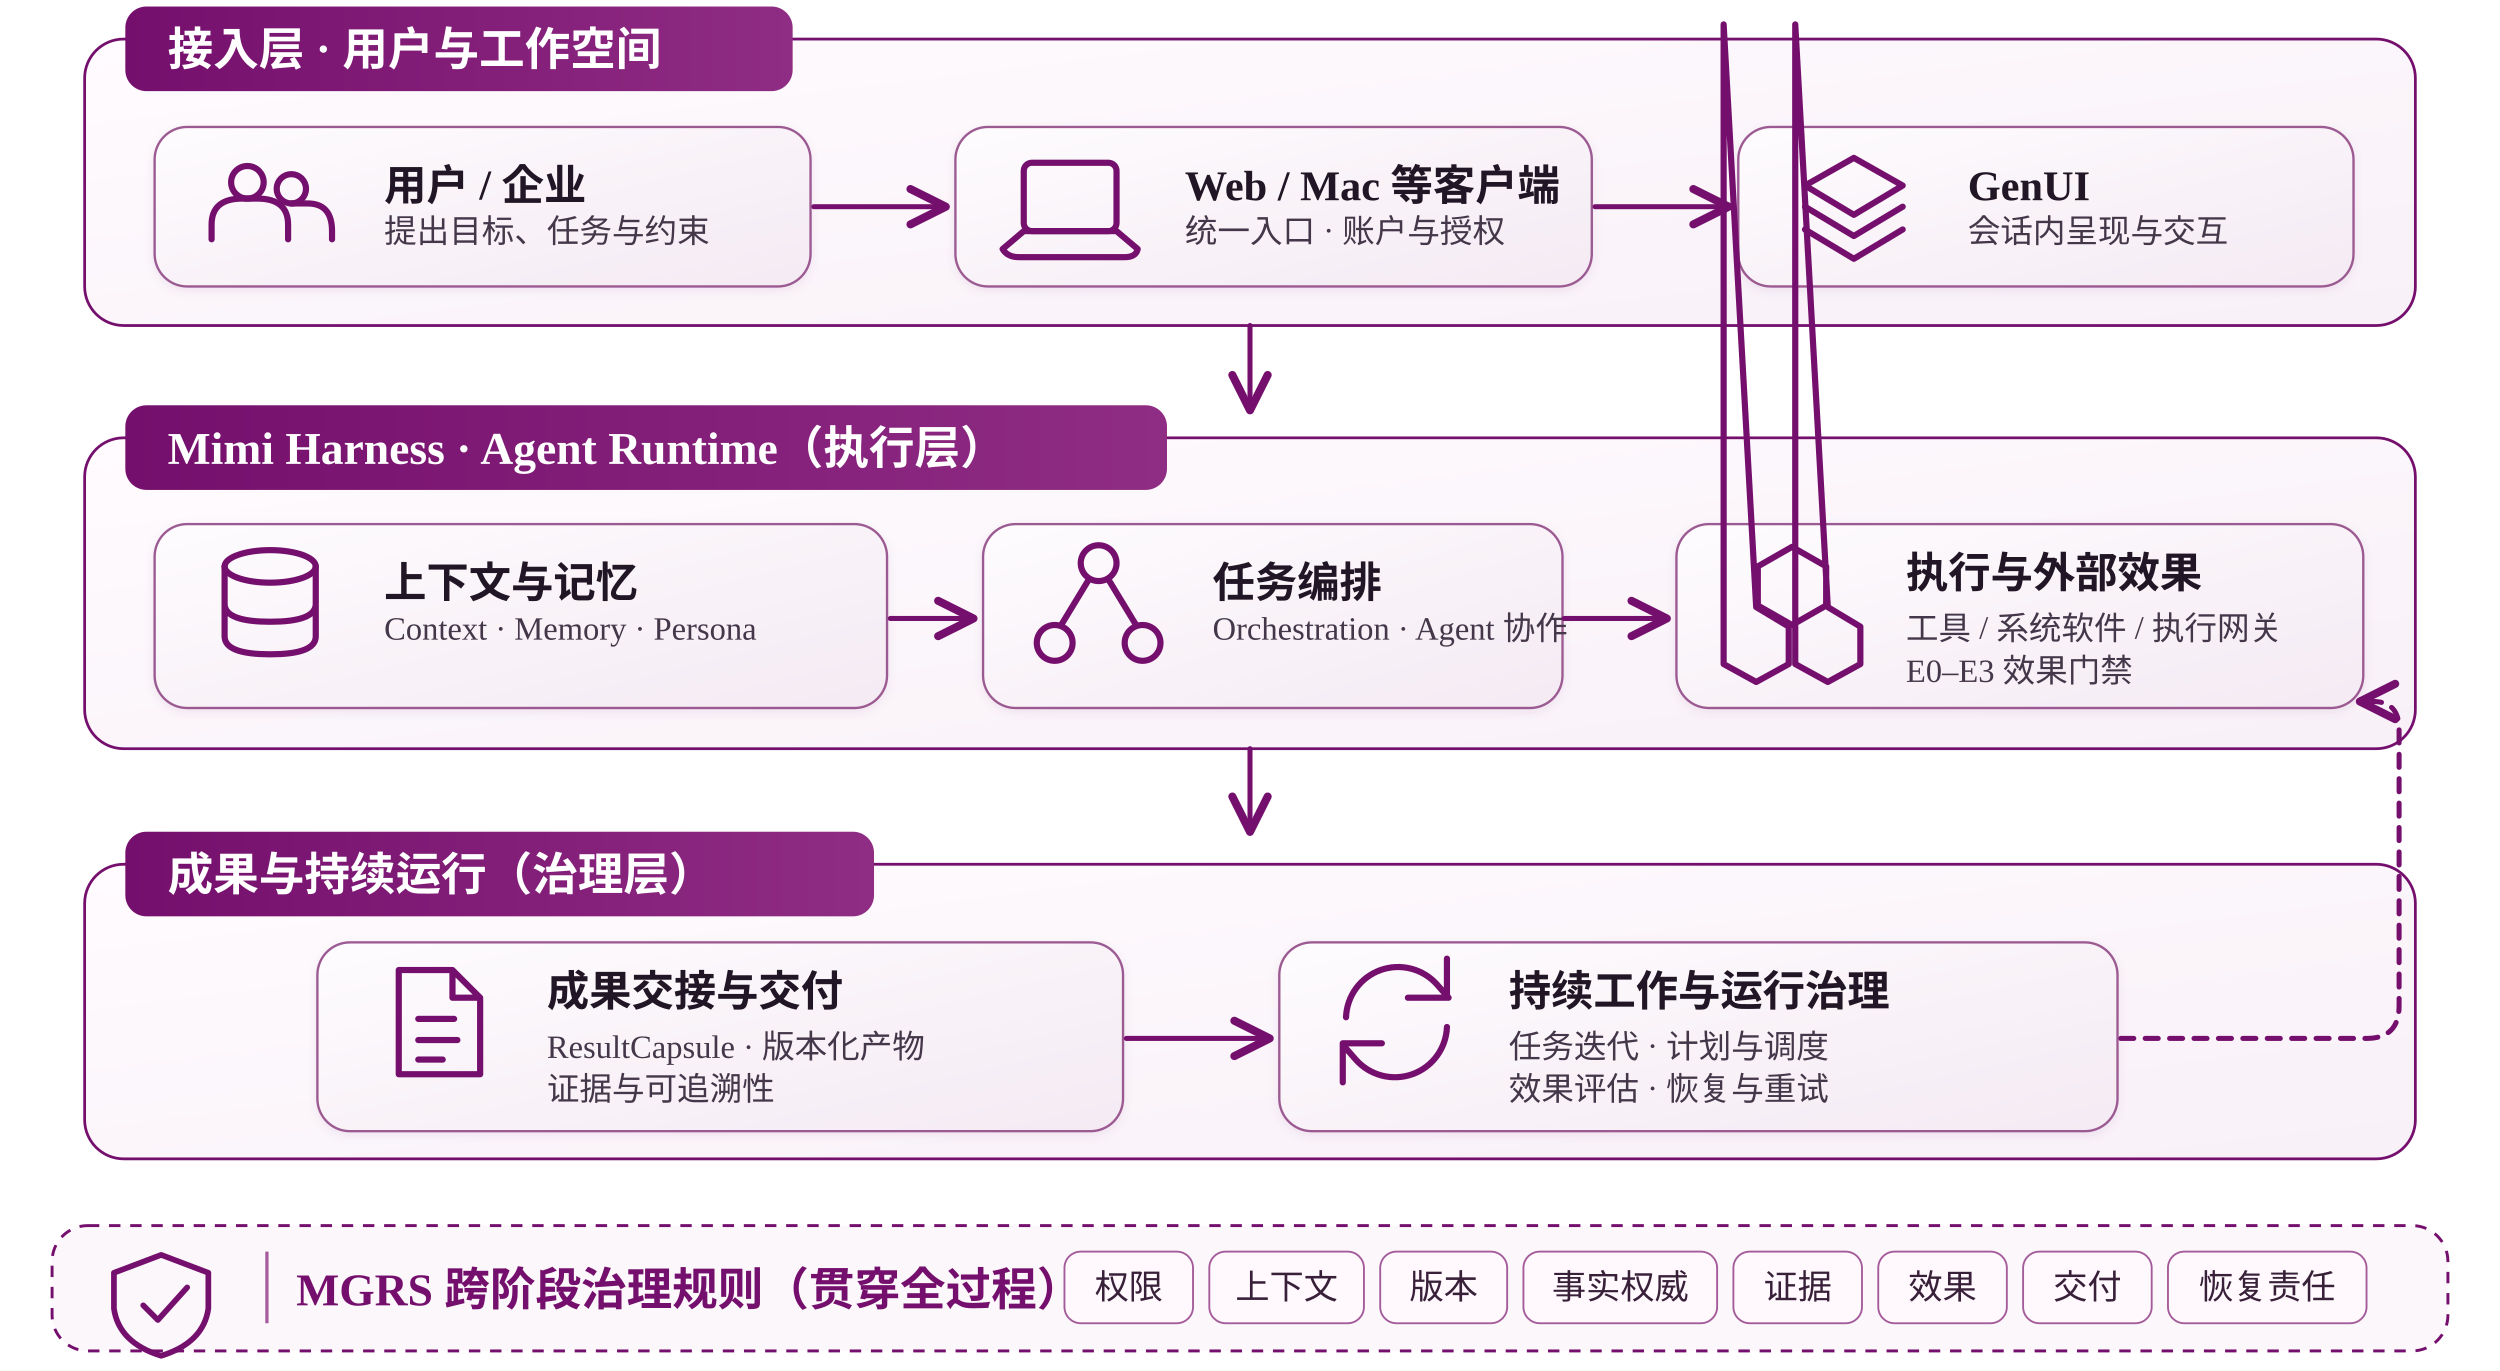
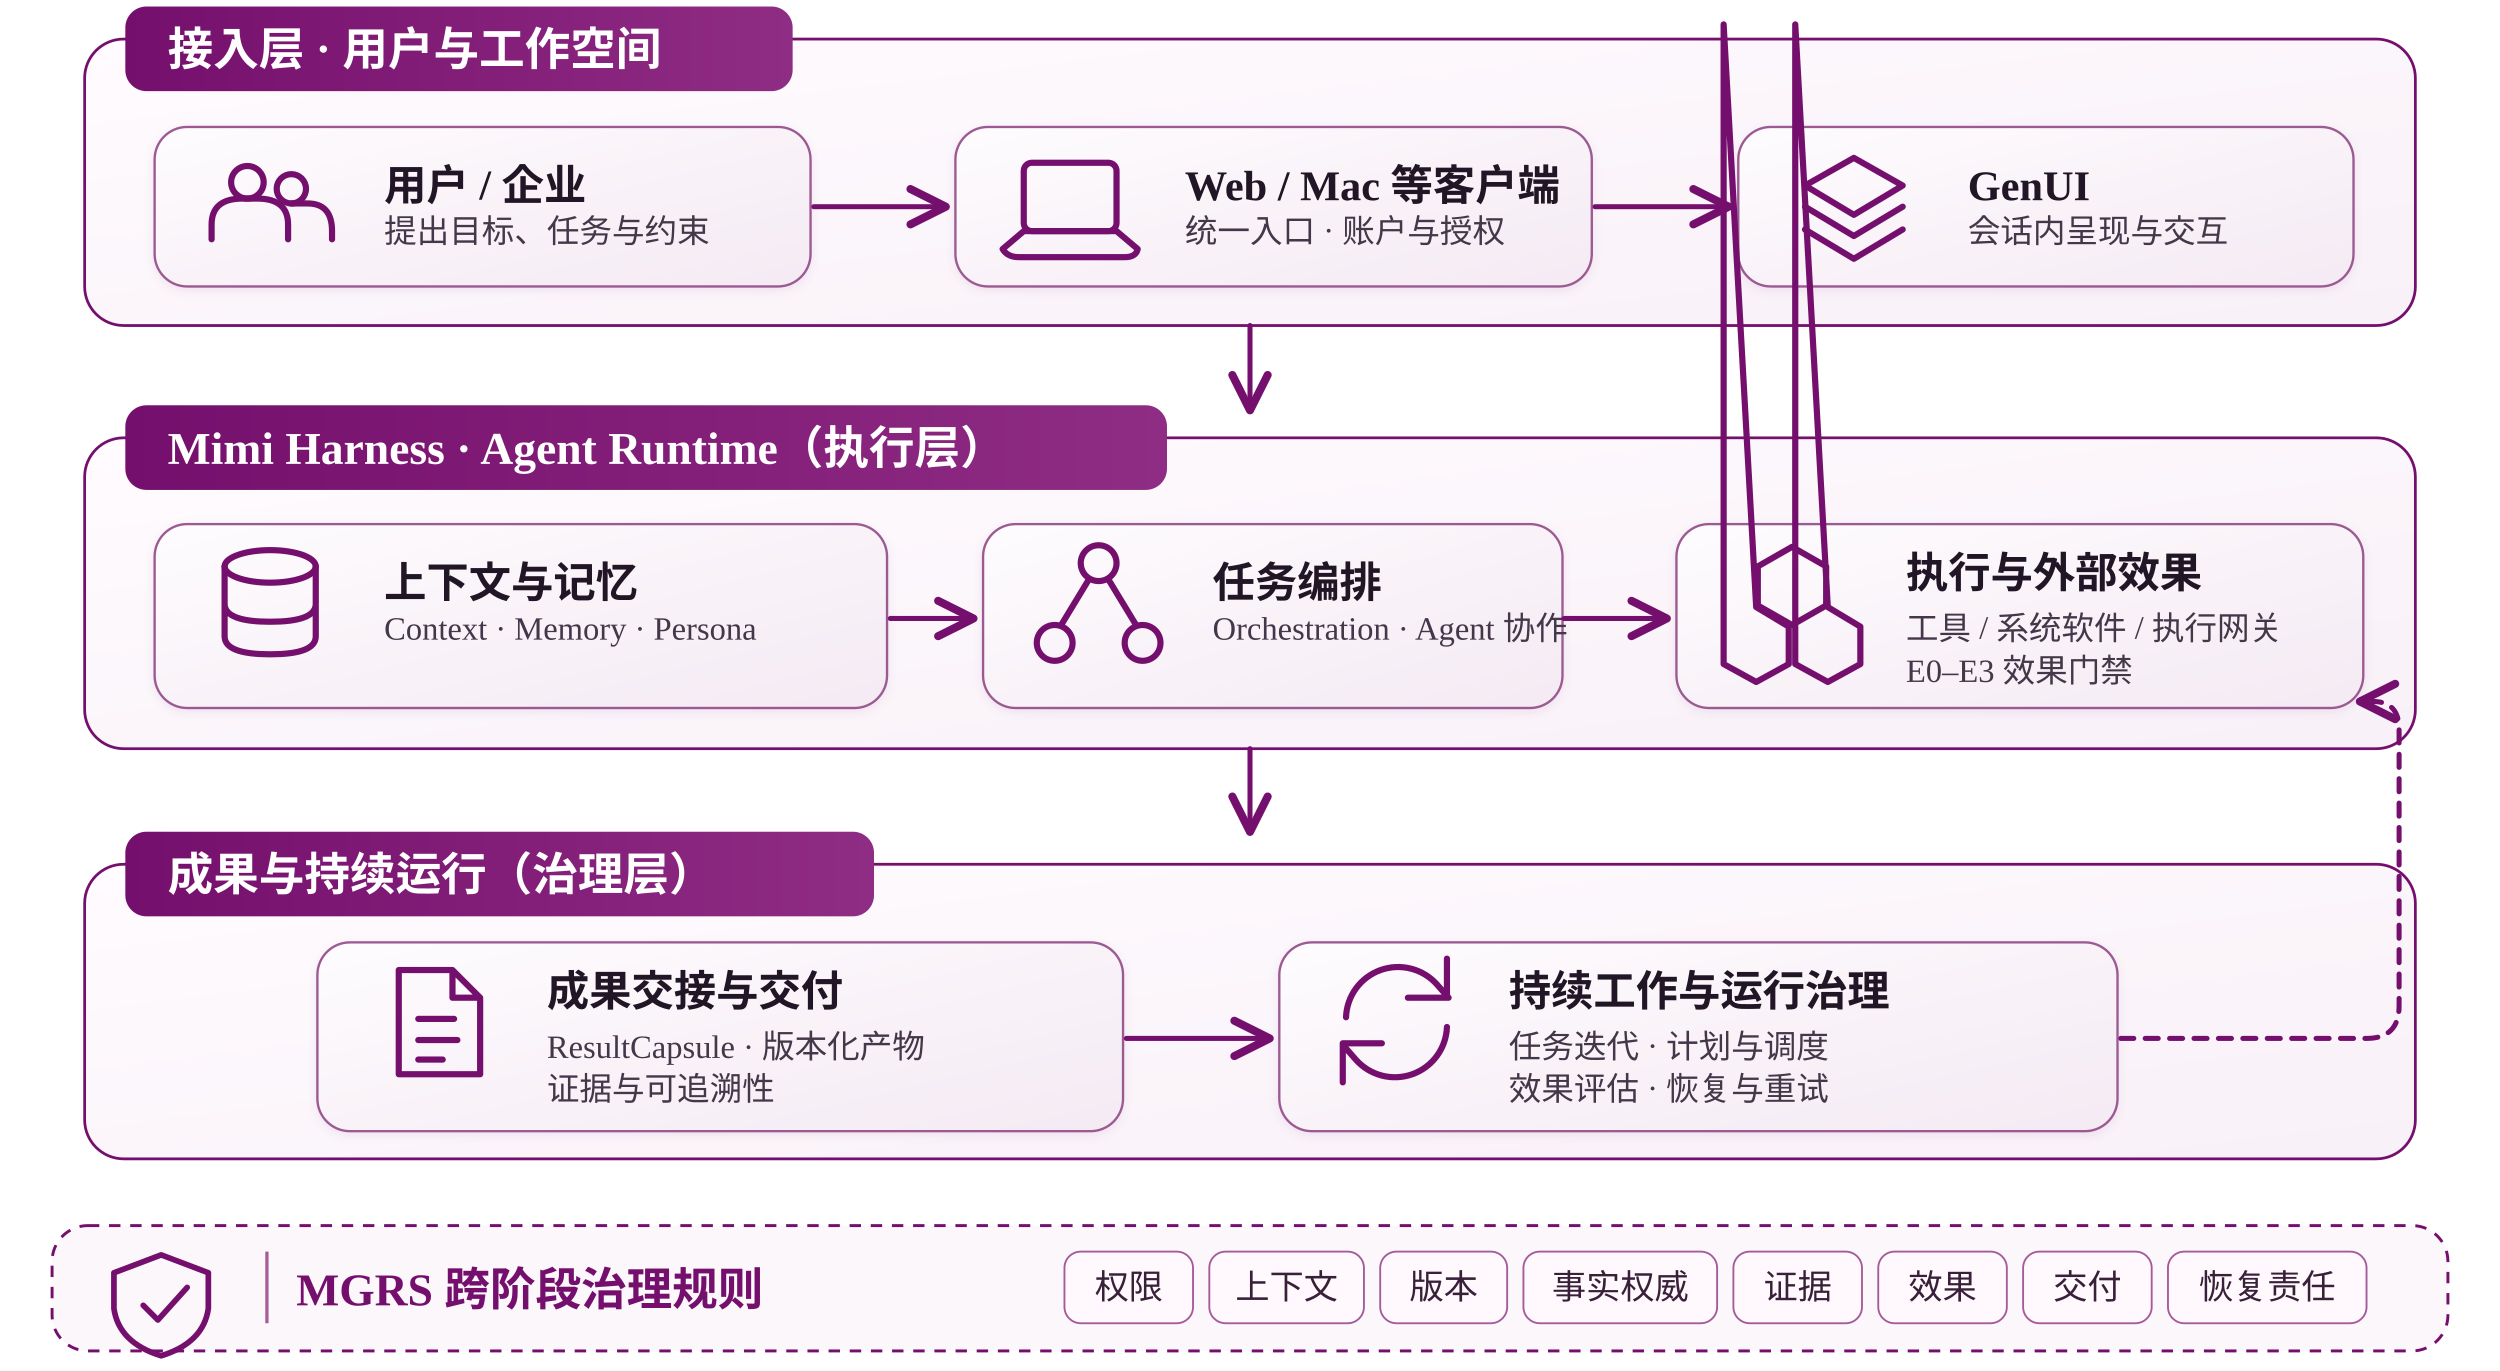
<svg xmlns="http://www.w3.org/2000/svg" width="1536" height="842" viewBox="0 0 1536 842" role="img" aria-labelledby="diagram-title diagram-desc">
  <defs>
    <linearGradient id="headerGrad" x1="0%" y1="0%" x2="100%" y2="0%">
      <stop offset="0%" stop-color="#750F6D" />
      <stop offset="100%" stop-color="#8F2C83" />
    </linearGradient>
    <linearGradient id="panelGrad" x1="0%" y1="0%" x2="100%" y2="100%">
      <stop offset="0%" stop-color="#FFFBFE" />
      <stop offset="100%" stop-color="#F8F1F8" />
    </linearGradient>
    <linearGradient id="cardGrad" x1="0%" y1="0%" x2="100%" y2="100%">
      <stop offset="0%" stop-color="#FEFCFE" />
      <stop offset="100%" stop-color="#F4EAF3" />
    </linearGradient>
    <filter id="shadow" x="-8%" y="-15%" width="116%" height="135%">
      <feDropShadow dx="0" dy="2" stdDeviation="3" flood-color="#750F6D" flood-opacity=".08" />
    </filter>
    <marker id="arrow" markerWidth="9" markerHeight="9" refX="7" refY="4.5" orient="auto" markerUnits="strokeWidth">
      <path d="M1 1L8 4.5L1 8" fill="none" stroke="#750F6D" stroke-width="1.6" stroke-linecap="round" stroke-linejoin="round" />
    </marker>
  </defs>
  <rect width="1536" height="842" fill="#FFFFFF" />
  <rect x="52" y="24" width="1432" height="176" rx="24" fill="url(#panelGrad)" stroke="#750F6D" stroke-width="1.7" />
  <rect x="77" y="4" width="410" height="52" rx="13" fill="url(#headerGrad)" />
  <text x="103" y="40" font-size="28" font-weight="700" fill="#FFFFFF">接入层 · 用户与工作空间</text>
  <rect x="95" y="78" width="403" height="98" rx="20" fill="url(#cardGrad)" stroke="#9B5A91" stroke-width="1.45" filter="url(#shadow)" />
  <g fill="none" stroke="#750F6D" stroke-width="3.8" stroke-linejoin="round" stroke-linecap="round">
    <circle cx="152" cy="112" r="10" />
    <circle cx="179" cy="116" r="9" />
    <path d="M130 147v-9q0-16 19-16h9q19 0 19 16v9M179 125h10q15 0 15 17v5" />
  </g>
  <text x="236" y="123" font-size="26" font-weight="700" fill="#211625">用户 / 企业</text>
  <text x="236" y="149" font-size="20" font-weight="400" fill="#433749">提出目标、任务与约束</text>
  <rect x="587" y="78" width="391" height="98" rx="20" fill="url(#cardGrad)" stroke="#9B5A91" stroke-width="1.45" filter="url(#shadow)" />
  <g fill="none" stroke="#750F6D" stroke-width="3.8" stroke-linejoin="round" stroke-linecap="round">
    <rect x="629" y="100" width="57" height="42" rx="5" />
    <path d="M616 153l13-11h57l13 11q-1 5-8 5h-65q-7 0-10-5z" />
  </g>
  <text x="728" y="123" font-size="26" font-weight="700" fill="#211625">Web / Mac 等客户端</text>
  <text x="728" y="149" font-size="20" font-weight="400" fill="#433749">统一入口 · 账户与授权</text>
  <rect x="1068" y="78" width="378" height="98" rx="20" fill="url(#cardGrad)" stroke="#9B5A91" stroke-width="1.45" filter="url(#shadow)" />
  <g fill="none" stroke="#750F6D" stroke-width="3.8" stroke-linejoin="round" stroke-linecap="round">
    <path d="M1139 97l30 17-30 18-30-18zM1109 127l30 18 30-18M1109 141l30 18 30-18" />
  </g>
  <text x="1209" y="123" font-size="26" font-weight="700" fill="#211625">GenUI</text>
  <text x="1209" y="149" font-size="20" font-weight="400" fill="#433749">会话内呈现与交互</text>
  <path d="M500 127 H578" stroke="#750F6D" stroke-width="3.1" fill="none" stroke-linejoin="round" stroke-linecap="round" marker-end="url(#arrow)" />
  <path d="M980 127 H1059" stroke="#750F6D" stroke-width="3.1" fill="none" stroke-linejoin="round" stroke-linecap="round" marker-end="url(#arrow)" />
  <path d="M768 200 V249" stroke="#750F6D" stroke-width="3.1" fill="none" stroke-linejoin="round" stroke-linecap="round" marker-end="url(#arrow)" />
  <rect x="52" y="269" width="1432" height="191" rx="24" fill="url(#panelGrad)" stroke="#750F6D" stroke-width="1.7" />
  <rect x="77" y="249" width="640" height="52" rx="13" fill="url(#headerGrad)" />
  <text x="103" y="285" font-size="28" font-weight="700" fill="#FFFFFF">Mimi Harness · Agent Runtime（执行层）</text>
  <rect x="95" y="322" width="450" height="113" rx="20" fill="url(#cardGrad)" stroke="#9B5A91" stroke-width="1.45" filter="url(#shadow)" />
  <g fill="none" stroke="#750F6D" stroke-width="3.8" stroke-linejoin="round" stroke-linecap="round">
    <ellipse cx="166" cy="348" rx="28" ry="10" />
    <path d="M138 348v43q0 11 28 11t28-11v-43M138 371q0 11 28 11t28-11" />
  </g>
  <text x="236" y="367" font-size="26" font-weight="700" fill="#211625">上下文与记忆</text>
  <text x="236" y="393" font-size="20" font-weight="400" fill="#433749">Context · Memory · Persona</text>
  <rect x="604" y="322" width="356" height="113" rx="20" fill="url(#cardGrad)" stroke="#9B5A91" stroke-width="1.45" filter="url(#shadow)" />
  <g fill="none" stroke="#750F6D" stroke-width="3.8" stroke-linejoin="round" stroke-linecap="round">
    <circle cx="675" cy="346" r="11" />
    <circle cx="648" cy="395" r="11" />
    <circle cx="702" cy="395" r="11" />
    <path d="M669 356l-17 28M681 356l17 28" />
  </g>
  <text x="745" y="367" font-size="26" font-weight="700" fill="#211625">任务编排</text>
  <text x="745" y="393" font-size="20" font-weight="400" fill="#433749">Orchestration · Agent 协作</text>
  <rect x="1030" y="322" width="422" height="113" rx="20" fill="url(#cardGrad)" stroke="#9B5A91" stroke-width="1.45" filter="url(#shadow)" />
  <g fill="none" stroke="#750F6D" stroke-width="3.8" stroke-linejoin="round" stroke-linecap="round">
    <path d="M1101 336l21 12v24L1101 384l-21-12v-24zM1079 373l20 12v23l-20 11-20-11V15zM1123 373l20 12v23l-20 11-20-11V15z" />
  </g>
  <text x="1171" y="361" font-size="26" font-weight="700" fill="#211625">执行与外部效果</text>
  <text x="1171" y="393" font-size="20" font-weight="400" fill="#433749">工具 / 系统软件 / 执行网关</text>
  <text x="1171" y="419" font-size="20" font-weight="400" fill="#433749">E0–E3 效果门禁</text>
  <path d="M547 380 H595" stroke="#750F6D" stroke-width="3.1" fill="none" stroke-linejoin="round" stroke-linecap="round" marker-end="url(#arrow)" />
  <path d="M961 380 H1021" stroke="#750F6D" stroke-width="3.1" fill="none" stroke-linejoin="round" stroke-linecap="round" marker-end="url(#arrow)" />
  <path d="M768 460 V508" stroke="#750F6D" stroke-width="3.1" fill="none" stroke-linejoin="round" stroke-linecap="round" marker-end="url(#arrow)" />
  <rect x="52" y="531" width="1432" height="181" rx="24" fill="url(#panelGrad)" stroke="#750F6D" stroke-width="1.7" />
  <rect x="77" y="511" width="460" height="52" rx="13" fill="url(#headerGrad)" />
  <text x="103" y="547" font-size="28" font-weight="700" fill="#FFFFFF">成果与持续运行（治理层）</text>
  <rect x="195" y="579" width="495" height="116" rx="20" fill="url(#cardGrad)" stroke="#9B5A91" stroke-width="1.45" filter="url(#shadow)" />
  <g fill="none" stroke="#750F6D" stroke-width="3.8" stroke-linejoin="round" stroke-linecap="round">
    <path d="M245 596h33l17 17v47h-50zM278 596v17h17M257 626h22M257 639h24M257 651h15" />
  </g>
  <text x="336" y="618" font-size="26" font-weight="700" fill="#211625">成果交接与交付</text>
  <text x="336" y="650" font-size="20" font-weight="400" fill="#433749">ResultCapsule · 版本化产物</text>
  <text x="336" y="676" font-size="20" font-weight="400" fill="#433749">证据与可追溯性</text>
  <rect x="786" y="579" width="515" height="116" rx="20" fill="url(#cardGrad)" stroke="#9B5A91" stroke-width="1.45" filter="url(#shadow)" />
  <g fill="none" stroke="#750F6D" stroke-width="3.8" stroke-linejoin="round" stroke-linecap="round">
    <path d="M827 625a32 32 0 0 1 56-20l7 8M889 631a32 32 0 0 1-56 20l-7-8M889 589v24h-24M825 665v-24h24" />
  </g>
  <text x="927" y="618" font-size="26" font-weight="700" fill="#211625">持续工作与运行治理</text>
  <text x="927" y="650" font-size="20" font-weight="400" fill="#433749">任务迭代 · 计划与调度</text>
  <text x="927" y="676" font-size="20" font-weight="400" fill="#433749">效果评估 · 恢复与重试</text>
  <path d="M692 638 H777" stroke="#750F6D" stroke-width="3.1" fill="none" stroke-linejoin="round" stroke-linecap="round" marker-end="url(#arrow)" />
  <path d="M1303 638 H1454 Q1474 638 1474 618 V448 Q1474 431 1458 431 H1453" stroke="#750F6D" stroke-width="3.1" fill="none" stroke-linejoin="round" stroke-linecap="round" marker-end="url(#arrow)" stroke-dasharray="8 7" />
  <rect x="32" y="753" width="1472" height="77" rx="22" fill="#FCF7FB" stroke="#750F6D" stroke-width="1.8" stroke-dasharray="7 6" />
  <g transform="translate(76 771)" fill="none" stroke="#750F6D" stroke-width="3.5" stroke-linecap="round" stroke-linejoin="round">
    <path d="M23 0l29 11v22q-3 21-29 29Q-3 54-6 33V11z" />
    <path d="M12 31l9 9 18-20" />
  </g>
  <line x1="164" y1="769" x2="164" y2="813" stroke="#A65B9B" stroke-width="2" />
-   <text x="182" y="802" font-size="28" font-weight="700" fill="#750F6D">MGRS 跨阶段治理规则（贯穿全过程）</text>
+   <text x="182" y="802" font-size="28" font-weight="700" fill="#750F6D">MGRS 跨阶段治理规则</text>
  <rect x="654" y="769" width="79" height="44" rx="10" fill="#FFF9FE" stroke="#A35B99" stroke-width="1.15" />
  <text x="693.5" y="798" font-size="21" font-weight="500" fill="#382039" text-anchor="middle">权限</text>
  <rect x="743" y="769" width="95" height="44" rx="10" fill="#FFF9FE" stroke="#A35B99" stroke-width="1.15" />
  <text x="790.5" y="798" font-size="21" font-weight="500" fill="#382039" text-anchor="middle">上下文</text>
  <rect x="848" y="769" width="78" height="44" rx="10" fill="#FFF9FE" stroke="#A35B99" stroke-width="1.15" />
  <text x="887" y="798" font-size="21" font-weight="500" fill="#382039" text-anchor="middle">版本</text>
  <rect x="936" y="769" width="119" height="44" rx="10" fill="#FFF9FE" stroke="#A35B99" stroke-width="1.15" />
  <text x="995.5" y="798" font-size="21" font-weight="500" fill="#382039" text-anchor="middle">事实权威</text>
  <rect x="1065" y="769" width="79" height="44" rx="10" fill="#FFF9FE" stroke="#A35B99" stroke-width="1.15" />
  <text x="1104.5" y="798" font-size="21" font-weight="500" fill="#382039" text-anchor="middle">证据</text>
  <rect x="1154" y="769" width="79" height="44" rx="10" fill="#FFF9FE" stroke="#A35B99" stroke-width="1.15" />
  <text x="1193.5" y="798" font-size="21" font-weight="500" fill="#382039" text-anchor="middle">效果</text>
  <rect x="1243" y="769" width="79" height="44" rx="10" fill="#FFF9FE" stroke="#A35B99" stroke-width="1.15" />
  <text x="1282.5" y="798" font-size="21" font-weight="500" fill="#382039" text-anchor="middle">交付</text>
  <rect x="1332" y="769" width="122" height="44" rx="10" fill="#FFF9FE" stroke="#A35B99" stroke-width="1.15" />
  <text x="1393" y="798" font-size="21" font-weight="500" fill="#382039" text-anchor="middle">恢复责任</text>
</svg>
